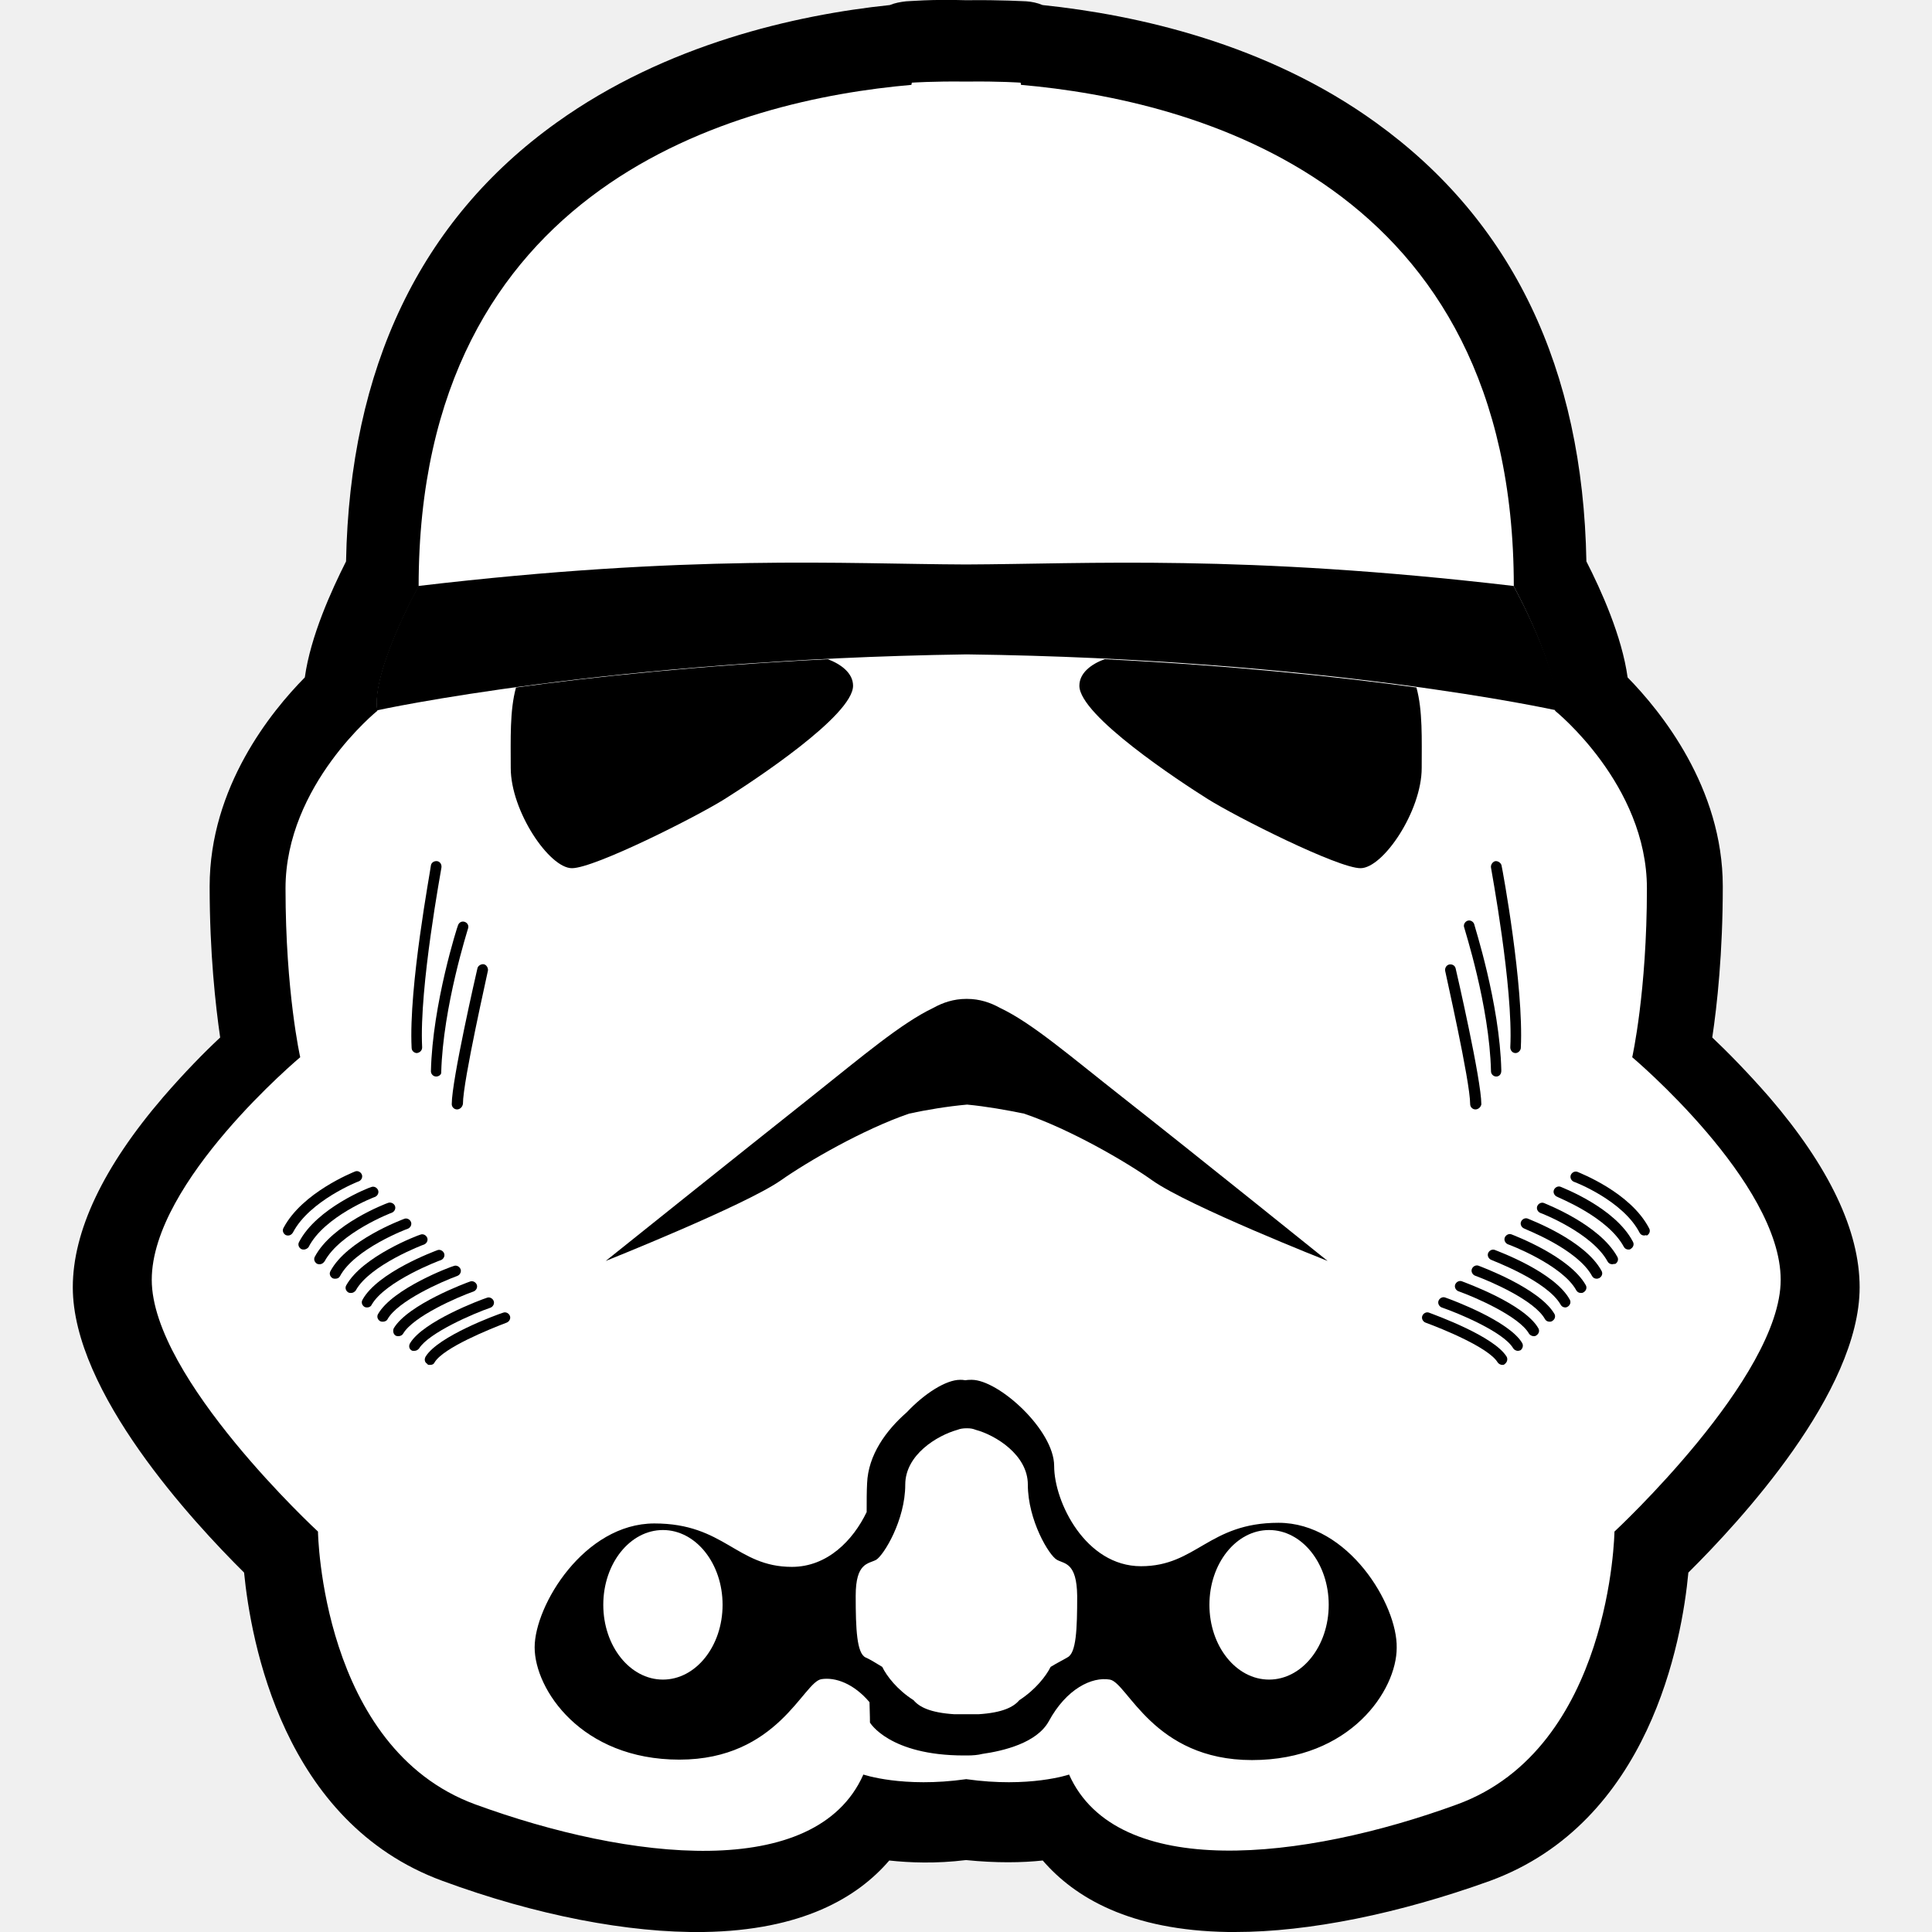
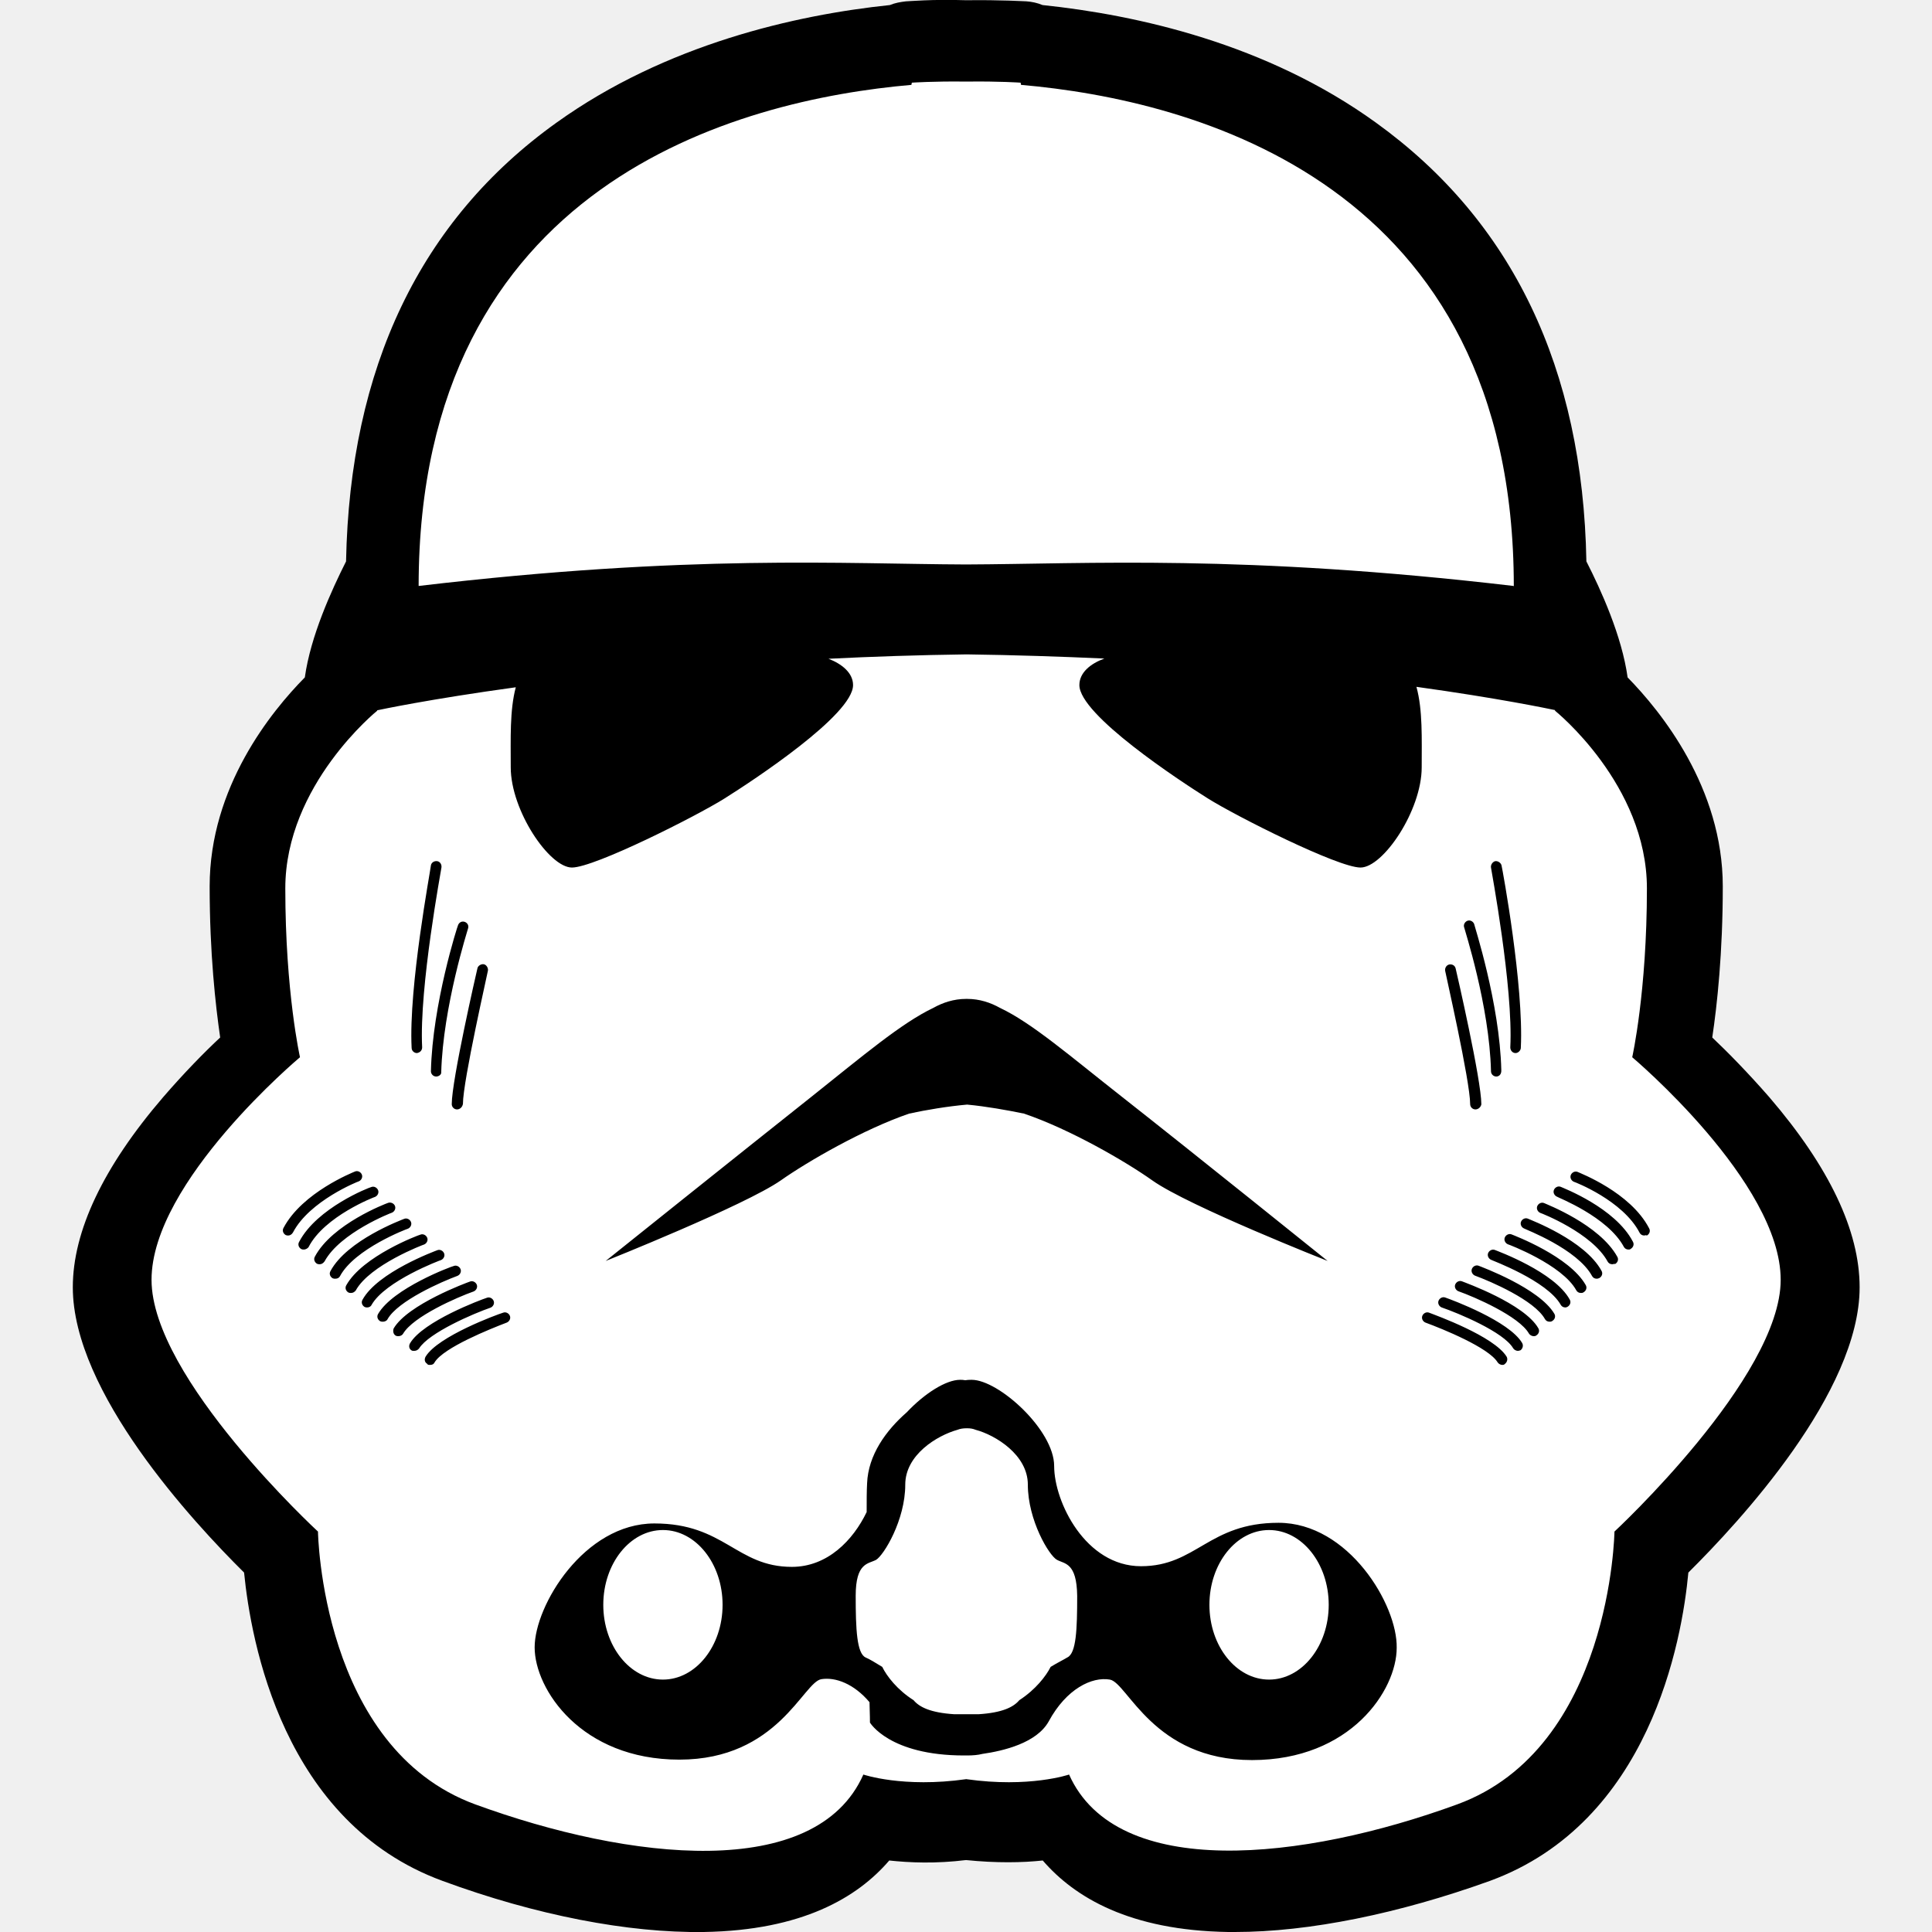
- <svg xmlns="http://www.w3.org/2000/svg" version="1.1" id="Capa_1" x="0px" y="0px" viewBox="0 0 881 881" style="enable-background:new 0 0 881 881;" xml:space="preserve">
-   <style type="text/css">
+ <svg xmlns="http://www.w3.org/2000/svg" id="storm_trooper" x="0px" y="0px" viewBox="0 0 881 881" style="enable-background:new 0 0 881 881;" xml:space="preserve">
+   <defs>
+     <style type="text/css">
	.st0{fill:#FFFFFF;}
+ 	#storm_trooper:hover #negro { fill: red; }
</style>
-   <g>
-     <path d="M563.2,881c-1,0-2.1,0-3.1,0c-44.8-0.7-70-15.7-84.6-32.6c-9.3,1-21.2,1.2-35-0.2c-13.8,1.7-25.7,1.2-35,0.2   c-14.5,16.9-39.8,31.9-84.6,32.6c-34.3,0.5-76.5-7.6-119.1-23.3c-72.9-26.7-87.4-109.4-90.5-140.6c-23.3-23.1-78.1-82.2-78.1-130.1   c0-25.5,13.8-54.8,41.2-86.7c9.5-11,18.8-20.5,26-27.2c-2.1-14.5-4.8-38.4-4.8-68.9c0-45.3,28.1-79.8,43.4-95.3   c2.6-18.8,12.2-39.8,18.8-52.9c1.7-88.2,33.8-155.6,96-200.1c49.8-35.7,108.9-49.1,152-53.6c2.4-1,4.8-1.4,7.4-1.7   c1.2,0,11.2-1,27.4-0.5c16.2-0.2,26.4,0.5,27.4,0.5c2.6,0.2,5,0.7,7.4,1.7c43.1,4.5,102.2,17.6,152,53.6   c62.2,44.8,94.4,112,96,200.1c6.7,13.1,16.2,34.1,18.8,52.9c15.2,15.5,43.4,50.3,43.4,95.3c0,30.3-2.6,54.3-4.8,68.9   c7.1,6.7,16.4,16.2,26,27.2c27.4,31.9,41.2,61,41.2,86.7c0,47.9-54.8,107-78.1,130.1c-2.9,31.2-17.6,113.9-90.5,140.6   C638,872.6,597,881,563.2,881z M688.8,317.9L688.8,317.9L688.8,317.9z M192.5,317.9L192.5,317.9L192.5,317.9z M688.8,317L688.8,317   L688.8,317z M192.2,317L192.2,317L192.2,317z" />
-     <g>
-       <g>
-         <path class="st0" d="M744.3,482.1c0,0,6.7-29.8,6.7-77c0-47.4-41.9-81-41.9-81c2.6-17.6-18.8-56.7-18.8-56.7     c0-183.9-145.6-221.8-224.7-228.7l-0.2-1c0,0-9.3-0.7-24.8-0.5c-15.2-0.2-24.8,0.5-24.8,0.5l-0.2,1     c-79.1,6.9-224.7,44.8-224.7,228.7c0,0-21.7,39.3-18.8,56.7c0,0-41.9,33.8-41.9,81c0,47.4,6.7,77,6.7,77s-67.7,56.7-67.7,101.5     c0,44.8,75.8,114.8,75.8,114.8s1.4,98.6,71.7,124.4c70.3,25.7,155.3,35.3,177-13.6c0,0,18.1,6.2,46.9,2.1     c28.8,4.1,46.9-2.1,46.9-2.1c21.7,48.6,106.7,39.3,177,13.6c70.3-25.7,71.7-124.4,71.7-124.4s75.8-70.3,75.8-114.8     S744.3,482.1,744.3,482.1z" />
-       </g>
-       <g>
-         <path d="M583,694.4c-31.9,0-37.4,19.8-62.7,19.8c-25.3,0-39.6-29.3-39.6-45.7s-25.3-39.3-37.6-39.3c-0.7,0-1.7,0-2.9,0.2     c-1-0.2-1.7-0.2-2.4-0.2c-6.4,0-16.2,6.2-24.3,14.8c-9.5,8.3-17.6,19.5-18.1,32.4c-0.2,3.6-0.2,8.1-0.2,13.1     c-6.2,12.9-17.9,25-34.1,25c-25.3,0-30.7-19.8-62.7-19.8s-54.6,37.4-54.6,56.5s21.2,51.2,66,51.2c45,0,56.5-35.5,64.8-36.7     c6.4-1,14.8,2.1,21.9,10.5c0.2,5.7,0.2,9.3,0.2,9.3s8.8,15,42.9,15c0,0,0.2,0,0.7,0s0.7,0,0.7,0c2.6,0,5-0.2,6.9-0.7     c9.8-1.4,24.8-5,30.3-14.8c8.1-15,19.8-20.5,27.9-19.1c8.1,1.4,19.8,36.7,64.8,36.7c45,0,66-31.9,66-51.2     C637.3,731.8,614.9,694.4,583,694.4z" />
-       </g>
-       <g>
-         <ellipse class="st0" cx="578.7" cy="731.8" rx="27.2" ry="34.1" />
-         <ellipse class="st0" cx="302.3" cy="731.8" rx="27.2" ry="34.1" />
-       </g>
-       <path d="M466.9,507.8c21,7.1,46.5,21.9,58.6,30.5C542,550,605.4,575,605.4,575s-61.9-49.8-94.1-75.1    c-23.3-18.3-40.7-33.4-55.3-40.3c-4.3-2.4-9.3-4.1-15-4.1h-0.2h-0.2c-5.7,0-10.7,1.7-15,4.1c-14.5,6.9-32.2,21.9-55.3,40.3    c-31.9,25.3-94.1,75.1-94.1,75.1s63.4-25.3,79.8-36.7c12.2-8.6,37.6-23.3,58.6-30.5c7.9-1.7,17.4-3.3,26.4-4.1    C449.6,504.5,459.1,506.2,466.9,507.8z" />
-       <g>
-         <g>
-           <g>
-             <path d="M691.1,480.2L691.1,480.2c-1.4,0-2.4-1.2-2.4-2.6c1.4-27.4-8.8-81.5-8.8-82c-0.2-1.2,0.7-2.6,1.9-2.9       c1.2-0.2,2.6,0.7,2.9,1.9c0.5,2.1,10.2,55,8.8,83.2C693.5,479,692.3,480.2,691.1,480.2z" />
-           </g>
-           <g>
-             <path d="M682.3,490.9c-1.2,0-2.4-1-2.4-2.4c-0.7-30-12.2-65-12.2-65.5c-0.5-1.2,0.2-2.6,1.4-3.1c1.2-0.5,2.6,0.2,3.1,1.4       c0,0.5,11.7,36.2,12.4,66.7C684.7,490,683.5,490.9,682.3,490.9L682.3,490.9z" />
-           </g>
-           <g>
-             <path d="M672.8,505.9c-1.4,0-2.4-1.2-2.4-2.4c0-10.5-11.4-60.3-11.4-60.8c-0.2-1.2,0.5-2.6,1.9-2.9c1.4-0.2,2.6,0.5,2.9,1.9       c0.5,2.1,11.7,50.7,11.7,61.9C675.2,505,674,505.9,672.8,505.9z" />
-           </g>
-         </g>
-         <g>
-           <path d="M685,622.4c-0.7,0-1.7-0.5-2.1-1.2c-4.1-6.7-25-15.2-32.9-18.1c-1.2-0.5-1.9-1.9-1.4-3.1c0.5-1.2,1.9-1.9,3.1-1.4      c3.1,1.2,29.5,10.7,35.3,20c0.7,1.2,0.2,2.6-0.7,3.3C685.9,622.4,685.4,622.4,685,622.4z" />
-           <path d="M692.1,616c-0.7,0-1.7-0.5-2.1-1.2c-4.3-7.4-25-16-32.6-18.6c-1.2-0.5-1.9-1.9-1.4-3.1c0.5-1.2,1.9-1.9,3.1-1.4      c2.9,1,29.1,10.7,35,20.7c0.7,1.2,0.2,2.6-0.7,3.3C693.1,615.8,692.6,616,692.1,616z" />
-           <path d="M699.3,609.3c-0.7,0-1.7-0.5-2.1-1.2c-4.5-7.9-24.8-16.7-32.2-19.3c-1.2-0.5-1.9-1.9-1.4-3.1c0.5-1.2,1.9-1.9,3.1-1.4      s28.4,10.2,34.8,21.4c0.7,1.2,0.2,2.6-1,3.3C700.2,609.3,699.7,609.3,699.3,609.3z" />
-           <path d="M706.6,602.7c-1,0-1.7-0.5-2.1-1.2c-4.8-8.6-24.8-17.2-31.9-19.8c-1.2-0.5-1.9-1.9-1.4-3.1c0.5-1.2,1.9-1.9,3.1-1.4      c1.2,0.5,27.6,10.2,34.5,21.9c0.7,1.2,0.2,2.6-1,3.3C707.4,602.7,706.9,602.7,706.6,602.7z" />
-           <path d="M713.8,596.2c-1,0-1.7-0.5-2.1-1.2c-6.2-11-31.5-20.3-31.7-20.5c-1.2-0.5-1.9-1.9-1.4-3.1c0.5-1.2,1.9-1.9,3.1-1.4      s27.2,10,34.1,22.6c0.7,1.2,0.2,2.6-1,3.3C714.5,596,714.3,596.2,713.8,596.2z" />
-           <path d="M720.9,589.6c-1,0-1.7-0.5-2.1-1.2c-6.4-11.7-31-21-31.2-21c-1.2-0.5-1.9-1.9-1.4-3.1c0.5-1.2,1.9-1.9,3.1-1.4      c1.2,0.5,26.4,10,33.8,23.1c0.7,1.2,0.2,2.6-1,3.3C721.6,589.6,721.4,589.6,720.9,589.6z" />
-           <path d="M728.1,583.1c-1,0-1.7-0.5-2.1-1.2c-6.7-12.4-30.7-21.4-31-21.7c-1.2-0.5-1.9-1.9-1.4-3.1c0.5-1.2,1.9-1.9,3.1-1.4      c1,0.5,26,9.8,33.6,23.8c0.7,1.2,0.2,2.6-1,3.3C729,582.9,728.6,583.1,728.1,583.1z" />
-           <path d="M735.2,576.5c-1,0-1.7-0.5-2.1-1.2c-7.1-13.1-30.5-22.2-30.7-22.2c-1.2-0.5-1.9-1.9-1.4-3.1c0.5-1.2,1.9-1.9,3.1-1.4      c1,0.5,25.3,9.8,33.4,24.5c0.7,1.2,0.2,2.6-1,3.3C736.2,576.2,735.7,576.5,735.2,576.5z" />
-           <path d="M742.6,569.8c-1,0-1.7-0.5-2.1-1.2c-7.4-13.8-30.3-22.6-30.5-22.9c-1.2-0.5-1.9-1.9-1.4-3.1s1.9-1.9,3.1-1.4      c1,0.5,24.8,9.5,32.9,25c0.7,1.2,0.2,2.6-1,3.3C743.3,569.8,742.9,569.8,742.6,569.8z" />
-           <path d="M749.8,563.4c-1,0-1.7-0.5-2.1-1.2c-7.6-14.8-29.8-23.3-30-23.3c-1.2-0.5-1.9-1.9-1.4-3.1c0.5-1.2,1.9-1.9,3.1-1.4      c1,0.5,24.1,9.3,32.6,25.7c0.7,1.2,0.2,2.6-1,3.3C750.5,563.1,750,563.4,749.8,563.4z" />
-         </g>
-         <g>
-           <g>
-             <path d="M190.1,480.2c-1.2,0-2.4-1-2.4-2.4c-1.4-27.9,8.6-80.8,8.8-83.2c0.2-1.2,1.4-2.1,2.9-1.9c1.2,0.2,2.1,1.4,1.9,2.9       c0,0.5-10.2,54.6-8.8,82C192.5,479,191.5,480,190.1,480.2L190.1,480.2z" />
-           </g>
-           <g>
-             <path d="M198.9,490.9L198.9,490.9c-1.4,0-2.4-1.2-2.4-2.4c0.7-30.7,12.2-66.5,12.4-66.7c0.5-1.2,1.7-1.9,3.1-1.4       c1.2,0.5,1.9,1.7,1.4,3.1c0,0.2-11.4,35.5-12.2,65.5C201.3,490,200.1,490.9,198.9,490.9z" />
-           </g>
-           <g>
-             <path d="M208.4,505.9c-1.4,0-2.4-1.2-2.4-2.4c0-11,11.2-59.8,11.7-61.9c0.2-1.2,1.7-2.1,2.9-1.9c1.2,0.2,2.1,1.7,1.9,2.9       c0,0.5-11.4,50.3-11.4,60.8C210.8,505,209.6,505.9,208.4,505.9z" />
-           </g>
-         </g>
-         <g>
-           <path d="M196,622.4c-0.5,0-1,0-1.2-0.5c-1.2-0.7-1.4-2.1-0.7-3.3c5.7-9.3,32.4-19.1,35.3-20c1.2-0.5,2.6,0.2,3.1,1.4      c0.5,1.2-0.2,2.6-1.4,3.1c-7.6,2.9-28.8,11.4-32.9,18.1C197.7,622.2,197,622.4,196,622.4z" />
-           <path d="M188.9,616c-0.5,0-1,0-1.2-0.2c-1.2-0.7-1.4-2.1-0.7-3.3c6-10,32.2-19.8,35-20.7c1.2-0.5,2.6,0.2,3.1,1.4      c0.5,1.2-0.2,2.6-1.4,3.1c-7.6,2.6-28.1,11.4-32.6,18.6C190.6,615.5,189.9,616,188.9,616z" />
-           <path d="M181.7,609.3c-0.5,0-0.7,0-1.2-0.2c-1.2-0.7-1.4-2.1-1-3.3c6.4-11,33.6-21,34.8-21.4c1.2-0.5,2.6,0.2,3.1,1.4      c0.5,1.2-0.2,2.6-1.4,3.1c-7.4,2.6-27.6,11.4-32.2,19.3C183.4,608.9,182.5,609.3,181.7,609.3z" />
-           <path d="M174.6,602.7c-0.5,0-0.7,0-1.2-0.2c-1.2-0.7-1.7-2.1-1-3.3c6.7-11.7,33.4-21.7,34.5-21.9c1.2-0.5,2.6,0.2,3.1,1.4      c0.5,1.2-0.2,2.6-1.4,3.1c-7.1,2.6-27.2,11.4-31.9,19.8C176.3,602.4,175.3,602.7,174.6,602.7z" />
-           <path d="M167.5,596.2c-0.5,0-0.7,0-1.2-0.2c-1.2-0.7-1.7-2.1-1-3.3c6.9-12.6,33.1-22.2,34.1-22.6c1.2-0.5,2.6,0.2,3.1,1.4      c0.5,1.2-0.2,2.6-1.4,3.1c-0.2,0-25.5,9.5-31.7,20.5C169.1,595.8,168.2,596.2,167.5,596.2z" />
-           <path d="M160.1,589.6c-0.5,0-0.7,0-1.2-0.2c-1.2-0.7-1.7-2.1-1-3.3c7.4-13.3,32.9-22.9,33.8-23.1c1.2-0.5,2.6,0.2,3.1,1.4      c0.5,1.2-0.2,2.6-1.4,3.1c-0.2,0-24.8,9.3-31.2,21C161.7,589.1,161,589.6,160.1,589.6z" />
-           <path d="M152.9,583.1c-0.5,0-0.7,0-1.2-0.2c-1.2-0.7-1.7-2.1-1-3.3c7.6-14.1,32.4-23.3,33.6-23.8c1.2-0.5,2.6,0.2,3.1,1.4      c0.5,1.2-0.2,2.6-1.4,3.1c-0.2,0-24.3,9.1-31,21.7C154.6,582.7,153.9,583.1,152.9,583.1z" />
-           <path d="M145.8,576.5c-0.5,0-0.7,0-1.2-0.2c-1.2-0.7-1.7-2.1-1-3.3c7.9-14.8,32.2-24.1,33.4-24.5s2.6,0.2,3.1,1.4      c0.5,1.2-0.2,2.6-1.4,3.1c-0.2,0-23.6,9.1-30.7,22.2C147.4,576,146.7,576.5,145.8,576.5z" />
-           <path d="M138.6,569.8c-0.5,0-0.7,0-1.2-0.2c-1.2-0.7-1.7-2.1-1-3.3c8.1-15.5,31.9-24.8,32.9-25c1.2-0.5,2.6,0.2,3.1,1.4      c0.5,1.2-0.2,2.6-1.4,3.1c-0.2,0-23.1,8.8-30.3,22.9C140.3,569.3,139.3,569.8,138.6,569.8z" />
-           <path d="M131.5,563.4c-0.5,0-0.7,0-1.2-0.2c-1.2-0.7-1.7-2.1-1-3.3c8.6-16.2,31.7-25.3,32.6-25.7c1.2-0.5,2.6,0.2,3.1,1.4      c0.5,1.2-0.2,2.6-1.4,3.1c-0.2,0-22.4,8.8-30,23.3C133.1,562.9,132.2,563.4,131.5,563.4z" />
-         </g>
-       </g>
-       <path d="M690.2,267.2c-123.7-14.5-194.4-10-249.7-9.8c-55.3-0.2-126-4.8-249.7,9.8c0,0-21.7,39.3-18.8,56.7    c0,0,105.3-23.1,268.8-25.5c163.4,2.1,268.8,25.5,268.8,25.5C711.9,306.5,690.2,267.2,690.2,267.2z" />
-       <g>
-         <path d="M492.2,312.7c0,13.6,45.7,43.6,58.6,51.7c12.9,8.1,59.3,31.5,69.6,31.5s27.9-26,27.9-45.7c0-13.1,0.5-26.2-2.4-36.7     c-35-4.8-83.4-10-142.2-12.9C497.4,302.9,492.2,307,492.2,312.7z" />
-         <path d="M389,312.7c0,13.6-45.7,43.6-58.6,51.7c-12.9,8.1-59.3,31.5-69.6,31.5s-27.9-26-27.9-45.7c0-13.1-0.5-26.2,2.4-36.7     c35-4.8,83.4-10,142.2-12.9C383.6,302.9,389,307,389,312.7z" />
-       </g>
-       <path class="st0" d="M482,711.3c-3.6-1.9-13.3-18.1-13.3-34.3c0-13.6-14.8-22.6-23.8-25c-1.2-0.5-2.4-0.7-3.8-0.7h-0.2h-0.2    c-1.4,0-2.9,0.2-4.1,0.7c-9.3,2.6-23.8,11.4-23.8,25c0,16.2-9.8,32.2-13.3,34.3c-3.6,1.9-9.3,1.2-9.3,16.4    c0,15.2,0.5,26.2,4.5,28.1c1.7,0.7,4.5,2.4,7.6,4.3c2.1,4.3,6.9,10.5,14.3,15.2c2.6,3.1,7.6,5.7,18.6,6.4c0.2,0,0.5,0,1,0    c0.7,0,1.4,0,2.1,0c0.5,0,1,0,1.4,0c0.5,0,0.7,0,1,0c0.2,0,0.7,0,1,0c0.5,0,1,0,1.4,0c0.7,0,1.4,0,2.1,0c0.2,0,0.5,0,1,0    c11-0.7,16-3.3,18.6-6.4c7.4-4.8,12.2-11,14.3-15.2c3.1-1.9,6-3.3,7.6-4.3c4.1-1.9,4.5-12.9,4.5-28.1    C491,712.5,485.5,713.2,482,711.3z" />
-     </g>
-   </g>
+   </defs>
+   <path id="blanco" class="st0" d="M848,587c0,47.9-54.8,107-78.1,130.1c-2.9,31.2-17.6,113.9-90.5,140.6C638,872.6,597,881,563.2,881  c-1,0-2.1,0-3.1,0c-44.8-0.7-70-15.7-84.6-32.6c-9.3,1-21.2,1.2-35-0.2c-13.8,1.7-25.7,1.2-35,0.2c-14.5,16.9-39.8,31.9-84.6,32.6  c-34.3,0.5-76.5-7.6-119.1-23.3c-72.9-26.7-87.4-109.4-90.5-140.6C88,694,33.2,634.9,33.2,587c0-25.5,13.8-54.8,41.2-86.7  c9.5-11,18.8-20.5,26-27.2c-2.1-14.5-4.8-38.4-4.8-68.9c0-45.3,28.1-79.8,43.4-95.3c2.6-18.8,12.2-39.8,18.8-52.9  c1.7-88.2,33.8-155.6,96-200.1c49.8-35.7,108.9-49.1,152-53.6c2.4-1,4.8-1.4,7.4-1.7c1.2,0,11.2-1,27.4-0.5  C456.8-0.1,467,0.6,468,0.6c2.6,0.2,5,0.7,7.4,1.7c43.1,4.5,102.2,17.6,152,53.6c62.2,44.8,94.4,112,96,200.1  c6.7,13.1,16.2,34.1,18.8,52.9c15.2,15.5,43.4,50.3,43.4,95.3c0,30.3-2.6,54.3-4.8,68.9c7.1,6.7,16.4,16.2,26,27.2  C834.2,532.2,848,561.3,848,587z" />
+   <path id="negro" d="M208.6,581.8c-7.1,2.6-27.2,11.4-31.9,19.8c-0.4,0.8-1.4,1.1-2.1,1.1c-0.5,0-0.7,0-1.2-0.2  c-1.2-0.7-1.7-2.1-1-3.3c6.7-11.7,33.4-21.7,34.5-21.9c1.2-0.5,2.6,0.2,3.1,1.4S209.8,581.3,208.6,581.8z M201.1,574.6  c1.2-0.5,1.9-1.9,1.4-3.1s-1.9-1.9-3.1-1.4c-1,0.4-27.2,10-34.1,22.6c-0.7,1.2-0.2,2.6,1,3.3c0.5,0.2,0.7,0.2,1.2,0.2  c0.7,0,1.6-0.4,1.9-1.1C175.6,584.1,200.9,574.6,201.1,574.6z M217.4,585.8c-0.5-1.2-1.9-1.9-3.1-1.4c-1.2,0.4-28.4,10.4-34.8,21.4  c-0.4,1.2-0.2,2.6,1,3.3c0.5,0.2,0.7,0.2,1.2,0.2c0.8,0,1.7-0.4,2.1-1.1c4.6-7.9,24.8-16.7,32.2-19.3  C217.2,588.4,217.9,587,217.4,585.8z M414.6,507.8c7.9-1.7,17.4-3.3,26.4-4.1c8.6,0.8,18.1,2.5,25.9,4.1c21,7.1,46.5,21.9,58.6,30.5  C542,550,605.4,575,605.4,575s-61.9-49.8-94.1-75.1c-23.3-18.3-40.7-33.4-55.3-40.3c-4.3-2.4-9.3-4.1-15-4.1h-0.2h-0.2  c-5.7,0-10.7,1.7-15,4.1c-14.5,6.9-32.2,21.9-55.3,40.3c-31.9,25.3-94.1,75.1-94.1,75.1s63.4-25.3,79.8-36.7  C368.2,529.7,393.6,515,414.6,507.8z M229.4,598.6c-2.9,0.9-29.6,10.7-35.3,20c-0.7,1.2-0.5,2.6,0.7,3.3c0.2,0.5,0.7,0.5,1.2,0.5  c1,0,1.7-0.2,2.2-1.2c4.1-6.7,25.3-15.2,32.9-18.1c1.2-0.5,1.9-1.9,1.4-3.1S230.6,598.1,229.4,598.6z M193.4,567.5  c1.2-0.5,1.9-1.9,1.4-3.1s-1.9-1.9-3.1-1.4c-0.9,0.2-26.4,9.8-33.8,23.1c-0.7,1.2-0.2,2.6,1,3.3c0.5,0.2,0.7,0.2,1.2,0.2  c0.9,0,1.6-0.5,2.1-1.1C168.6,576.8,193.2,567.5,193.4,567.5z M198.9,490.9c1.2,0,2.4-0.9,2.3-1.9c0.8-30,12.2-65.3,12.2-65.5  c0.5-1.4-0.2-2.6-1.4-3.1c-1.4-0.5-2.6,0.2-3.1,1.4c-0.2,0.2-11.7,36-12.4,66.7C196.5,489.7,197.5,490.9,198.9,490.9z M636.9,751.4  c0,19.3-21,51.2-66,51.2s-56.7-35.3-64.8-36.7s-19.8,4.1-27.9,19.1c-5.5,9.8-20.5,13.4-30.3,14.8c-1.9,0.5-4.3,0.7-6.9,0.7  c0,0-0.2,0-0.7,0s-0.7,0-0.7,0c-34.1,0-42.9-15-42.9-15s0-3.6-0.2-9.3c-7.1-8.4-15.5-11.5-21.9-10.5c-8.3,1.2-19.8,36.7-64.8,36.7  c-44.8,0-66-32.1-66-51.2s22.6-56.5,54.6-56.5s37.4,19.8,62.7,19.8c16.2,0,27.9-12.1,34.1-25c0-5,0-9.5,0.2-13.1  c0.5-12.9,8.6-24.1,18.1-32.4c8.1-8.6,17.9-14.8,24.3-14.8c0.7,0,1.4,0,2.4,0.2c1.2-0.2,2.2-0.2,2.9-0.2c12.3,0,37.6,22.9,37.6,39.3  s14.3,45.7,39.6,45.7s30.8-19.8,62.7-19.8S637.3,731.8,636.9,751.4z M329.5,731.8c0-18.8-12.2-34.1-27.2-34.1s-27.2,15.3-27.2,34.1  s12.2,34.1,27.2,34.1S329.5,750.6,329.5,731.8z M491.2,727.7c-0.2-15.2-5.7-14.5-9.2-16.4c-3.6-1.9-13.3-18.1-13.3-34.3  c0-13.6-14.8-22.6-23.8-25c-1.2-0.5-2.4-0.7-3.8-0.7h-0.2h-0.2c-1.4,0-2.9,0.2-4.1,0.7c-9.3,2.6-23.8,11.4-23.8,25  c0,16.2-9.8,32.2-13.3,34.3c-3.6,1.9-9.3,1.2-9.3,16.4s0.5,26.2,4.5,28.1c1.7,0.7,4.5,2.4,7.6,4.3c2.1,4.3,6.9,10.5,14.3,15.2  c2.6,3.1,7.6,5.7,18.6,6.4c0.2,0,0.5,0,1,0c0.7,0,1.4,0,2.1,0c0.5,0,1,0,1.4,0c0.5,0,0.7,0,1,0c0.2,0,0.7,0,1,0c0.5,0,1,0,1.4,0  c0.7,0,1.4,0,2.1,0c0.2,0,0.5,0,1,0c11-0.7,16-3.3,18.6-6.4c7.4-4.8,12.2-11,14.3-15.2c3.1-1.9,6-3.3,7.6-4.3  C490.8,753.9,491.2,742.9,491.2,727.7z M605.9,731.8c0-18.8-12.2-34.1-27.2-34.1s-27.2,15.3-27.2,34.1s12.2,34.1,27.2,34.1  S605.9,750.6,605.9,731.8z M208.4,505.9c1.2,0,2.4-0.9,2.7-2.5c0-10.5,11.4-60.3,11.4-60.8c0.2-1.2-0.7-2.7-1.9-2.9  c-1.2-0.2-2.7,0.7-2.9,1.9c-0.5,2.1-11.7,50.9-11.7,61.9C206,504.7,207,505.9,208.4,505.9z M190.1,480.2c1.4-0.2,2.4-1.2,2.4-2.6  c-1.4-27.4,8.8-81.5,8.8-82c0.2-1.5-0.7-2.7-1.9-2.9c-1.5-0.2-2.7,0.7-2.9,1.9c-0.2,2.4-10.2,55.3-8.8,83.2  C187.7,479.2,188.9,480.2,190.1,480.2z M178.7,553c1.2-0.5,1.9-1.9,1.4-3.1s-1.9-1.8-3.1-1.4s-25.5,9.7-33.4,24.5  c-0.7,1.2-0.2,2.6,1,3.3c0.5,0.2,0.7,0.2,1.2,0.2c0.9,0,1.6-0.5,2.2-1.3C155.1,562.1,178.5,553,178.7,553z M186,560.3  c1.2-0.5,1.9-1.9,1.4-3.1s-1.9-1.9-3.1-1.4c-1.2,0.5-26,9.7-33.6,23.8c-0.7,1.2-0.2,2.6,1,3.3c0.5,0.2,0.7,0.2,1.2,0.2  c1,0,1.7-0.4,2.1-1.1C161.7,569.4,185.8,560.3,186,560.3z M163.6,538.7c1.2-0.5,1.9-1.9,1.4-3.1s-1.9-1.9-3.1-1.4  c-0.9,0.4-24,9.5-32.6,25.7c-0.7,1.2-0.2,2.6,1,3.3c0.5,0.2,0.7,0.2,1.2,0.2c0.7,0,1.6-0.5,2.1-1.4  C141.2,547.5,163.4,538.7,163.6,538.7z M171,545.8c1.2-0.5,1.9-1.9,1.4-3.1s-1.9-1.9-3.1-1.4c-1,0.2-24.8,9.5-32.9,25  c-0.7,1.2-0.2,2.6,1,3.3c0.5,0.2,0.7,0.2,1.2,0.2c0.7,0,1.7-0.5,2.1-1.1C147.9,554.6,170.8,545.8,171,545.8z M225.1,593.2  c-0.5-1.2-1.9-1.9-3.1-1.4c-2.8,0.9-29,10.7-35,20.7c-0.7,1.2-0.5,2.6,0.7,3.3c0.2,0.2,0.7,0.2,1.2,0.2c1,0,1.7-0.5,2.2-1.1  c4.5-7.2,25-16,32.6-18.6C224.9,595.8,225.6,594.4,225.1,593.2z M689.3,562.9c-1.2-0.5-2.6,0.2-3.1,1.4s0.2,2.6,1.4,3.1  c0.2,0,24.8,9.3,31.2,21c0.4,0.7,1.1,1.2,2.1,1.2c0.5,0,0.7,0,1.2-0.3c1.2-0.7,1.7-2.1,1-3.3C715.7,572.9,690.5,563.4,689.3,562.9z   M696.7,555.7c-1.2-0.5-2.6,0.2-3.1,1.4s0.2,2.6,1.4,3.1c0.3,0.3,24.3,9.3,31,21.7c0.4,0.7,1.1,1.2,2.1,1.2c0.5,0,0.9-0.2,1.2-0.3  c1.2-0.7,1.7-2.1,1-3.3C722.7,565.5,697.7,556.2,696.7,555.7z M688.7,477.6c0,1.4,1,2.6,2.4,2.6c1.2,0,2.4-1.2,2.4-2.4  c1.4-28.2-8.3-81.1-8.8-83.2c-0.3-1.2-1.7-2.1-2.9-1.9c-1.2,0.3-2.1,1.7-1.9,2.9C679.9,396.1,690.1,450.2,688.7,477.6z M704.1,548.6  c-1.2-0.5-2.6,0.2-3.1,1.4s0.2,2.6,1.4,3.1c0.2,0,23.6,9.1,30.7,22.2c0.4,0.7,1.1,1.2,2.1,1.2c0.5,0,1-0.3,1.3-0.1  c1.2-0.7,1.7-2.1,1-3.3C729.4,558.4,705.1,549.1,704.1,548.6z M711.7,541.2c-1.2-0.5-2.6,0.2-3.1,1.4s0.2,2.6,1.4,3.1  c0.2,0.3,23.1,9.1,30.5,22.9c0.4,0.7,1.1,1.2,2.1,1.2c0.3,0,0.7,0,1-0.3c1.2-0.7,1.7-2.1,1-3.3C736.5,550.7,712.7,541.7,711.7,541.2  z M674.3,577.2c-1.2-0.5-2.6,0.2-3.1,1.4s0.2,2.6,1.4,3.1c7.1,2.6,27.1,11.2,31.9,19.8c0.4,0.7,1.1,1.2,2.1,1.2c0.3,0,0.8,0,1.2-0.3  c1.2-0.7,1.7-2.1,1-3.3C701.9,587.4,675.5,577.7,674.3,577.2z M848,587c0,47.9-54.8,107-78.1,130.1c-2.9,31.2-17.6,113.9-90.5,140.6  C638,872.6,597,881,563.2,881c-1,0-2.1,0-3.1,0c-44.8-0.7-70-15.7-84.6-32.6c-9.3,1-21.2,1.2-35-0.2c-13.8,1.7-25.7,1.2-35,0.2  c-14.5,16.9-39.8,31.9-84.6,32.6c-34.3,0.5-76.5-7.6-119.1-23.3c-72.9-26.7-87.4-109.4-90.5-140.6C88,694,33.2,634.9,33.2,587  c0-25.5,13.8-54.8,41.2-86.7c9.5-11,18.8-20.5,26-27.2c-2.1-14.5-4.8-38.4-4.8-68.9c0-45.3,28.1-79.8,43.4-95.3  c2.6-18.8,12.2-39.8,18.8-52.9c1.7-88.2,33.8-155.6,96-200.1c49.8-35.7,108.9-49.1,152-53.6c2.4-1,4.8-1.4,7.4-1.7  c1.2,0,11.2-1,27.4-0.5C456.8-0.1,467,0.6,468,0.6c2.6,0.2,5,0.7,7.4,1.7c43.1,4.5,102.2,17.6,152,53.6c62.2,44.8,94.4,112,96,200.1  c6.7,13.1,16.2,34.1,18.8,52.9c15.2,15.5,43.4,50.3,43.4,95.3c0,30.3-2.6,54.3-4.8,68.9c7.1,6.7,16.4,16.2,26,27.2  C834.2,532.2,848,561.3,848,587z M190.9,267.2c123.6-14.6,194.3-10,249.6-9.8c55.3-0.2,126-4.7,249.7,9.8c0,0,0,0.1,0.1,0.2  c0-183.9-145.6-221.8-224.7-228.7l-0.2-1c0,0-9.3-0.7-24.8-0.5c-15.2-0.2-24.8,0.5-24.8,0.5l-0.2,1C336.5,45.6,191,83.5,190.9,267.2  z M812,583.6c0-44.5-67.7-101.5-67.7-101.5s6.7-29.8,6.7-77c0-47.4-41.9-81-41.9-81c0-0.1,0-0.2,0-0.3c-3.4-0.7-25.7-5.4-63.2-10.6  c2.9,10.5,2.4,23.6,2.4,36.7c0,19.7-17.6,45.7-27.9,45.7s-56.7-23.4-69.6-31.5c-12.9-8.1-58.6-38.1-58.6-51.7  c0-5.7,5.1-9.8,11.4-12.1c-19.8-0.9-40.8-1.6-62.8-1.9c-22.1,0.3-43.1,1-63,2c6,2.3,11.2,6.4,11.2,12c0,13.6-45.7,43.6-58.6,51.7  s-59.3,31.5-69.6,31.5c-10.3,0-27.9-26-27.9-45.7c0-13-0.5-26,2.3-36.5c-39.3,5.4-61.8,10.2-63.2,10.5c0,0.1,0,0.1,0,0.2  c0,0-41.9,33.8-41.9,81c0,47.4,6.7,77,6.7,77s-67.7,56.7-67.7,101.5S145,698.4,145,698.4s1.4,98.6,71.7,124.4  c70.3,25.7,155.3,35.3,177-13.6c0,0,18.1,6.2,46.9,2.1c28.8,4.1,46.9-2.1,46.9-2.1c21.7,48.6,106.7,39.3,177,13.6  s71.7-124.4,71.7-124.4S812,628.1,812,583.6z M719.4,534.4c-1.2-0.5-2.6,0.2-3.1,1.4s0.2,2.6,1.4,3.1c0.2,0,22.4,8.5,30,23.3  c0.4,0.7,1.1,1.2,2.1,1.2c0.2,0,0.7-0.3,1.2,0c1.2-0.7,1.7-2.1,1-3.3C743.5,543.7,720.4,534.9,719.4,534.4z M681.7,570  c-1.2-0.5-2.6,0.2-3.1,1.4s0.2,2.6,1.4,3.1c0.2,0.2,25.5,9.5,31.7,20.5c0.4,0.7,1.1,1.2,2.1,1.2c0.5,0,0.7-0.2,1-0.3  c1.2-0.7,1.7-2.1,1-3.3C708.9,580,682.9,570.5,681.7,570z M670.4,503.5c0,1.2,1,2.4,2.4,2.4c1.2,0,2.4-0.9,2.7-2.3  c0-11.2-11.2-59.8-11.7-61.9c-0.3-1.4-1.5-2.1-2.9-1.9c-1.4,0.3-2.1,1.7-1.9,2.9C659,443.2,670.4,493,670.4,503.5z M679.9,488.5  c0,1.4,1.2,2.4,2.4,2.4s2.4-0.9,2.3-2.9c-0.7-30.5-12.4-66.2-12.4-66.7c-0.5-1.2-1.9-1.9-3.1-1.4s-1.9,1.9-1.4,3.1  C667.7,423.5,679.2,458.5,679.9,488.5z M651.7,598.6c-1.2-0.5-2.6,0.2-3.1,1.4s0.2,2.6,1.4,3.1c7.9,2.9,28.8,11.4,32.9,18.1  c0.4,0.7,1.4,1.2,2.1,1.2c0.4,0,0.9,0,1.3-0.5c0.9-0.7,1.4-2.1,0.7-3.3C681.2,609.3,654.8,599.8,651.7,598.6z M666.7,584.3  c-1.2-0.5-2.6,0.2-3.1,1.4s0.2,2.6,1.4,3.1c7.4,2.6,27.7,11.4,32.2,19.3c0.4,0.7,1.4,1.2,2.1,1.2c0.4,0,0.9,0,1.2-0.3  c1.2-0.7,1.7-2.1,1-3.3C695.1,594.5,667.9,584.8,666.7,584.3z M659.1,591.7c-1.2-0.5-2.6,0.2-3.1,1.4s0.2,2.6,1.4,3.1  c7.6,2.6,28.3,11.2,32.6,18.6c0.4,0.7,1.4,1.2,2.1,1.2c0.5,0,1-0.2,1.3-0.3c0.9-0.7,1.4-2.1,0.7-3.3  C688.2,602.4,662,592.7,659.1,591.7z" />
</svg>
